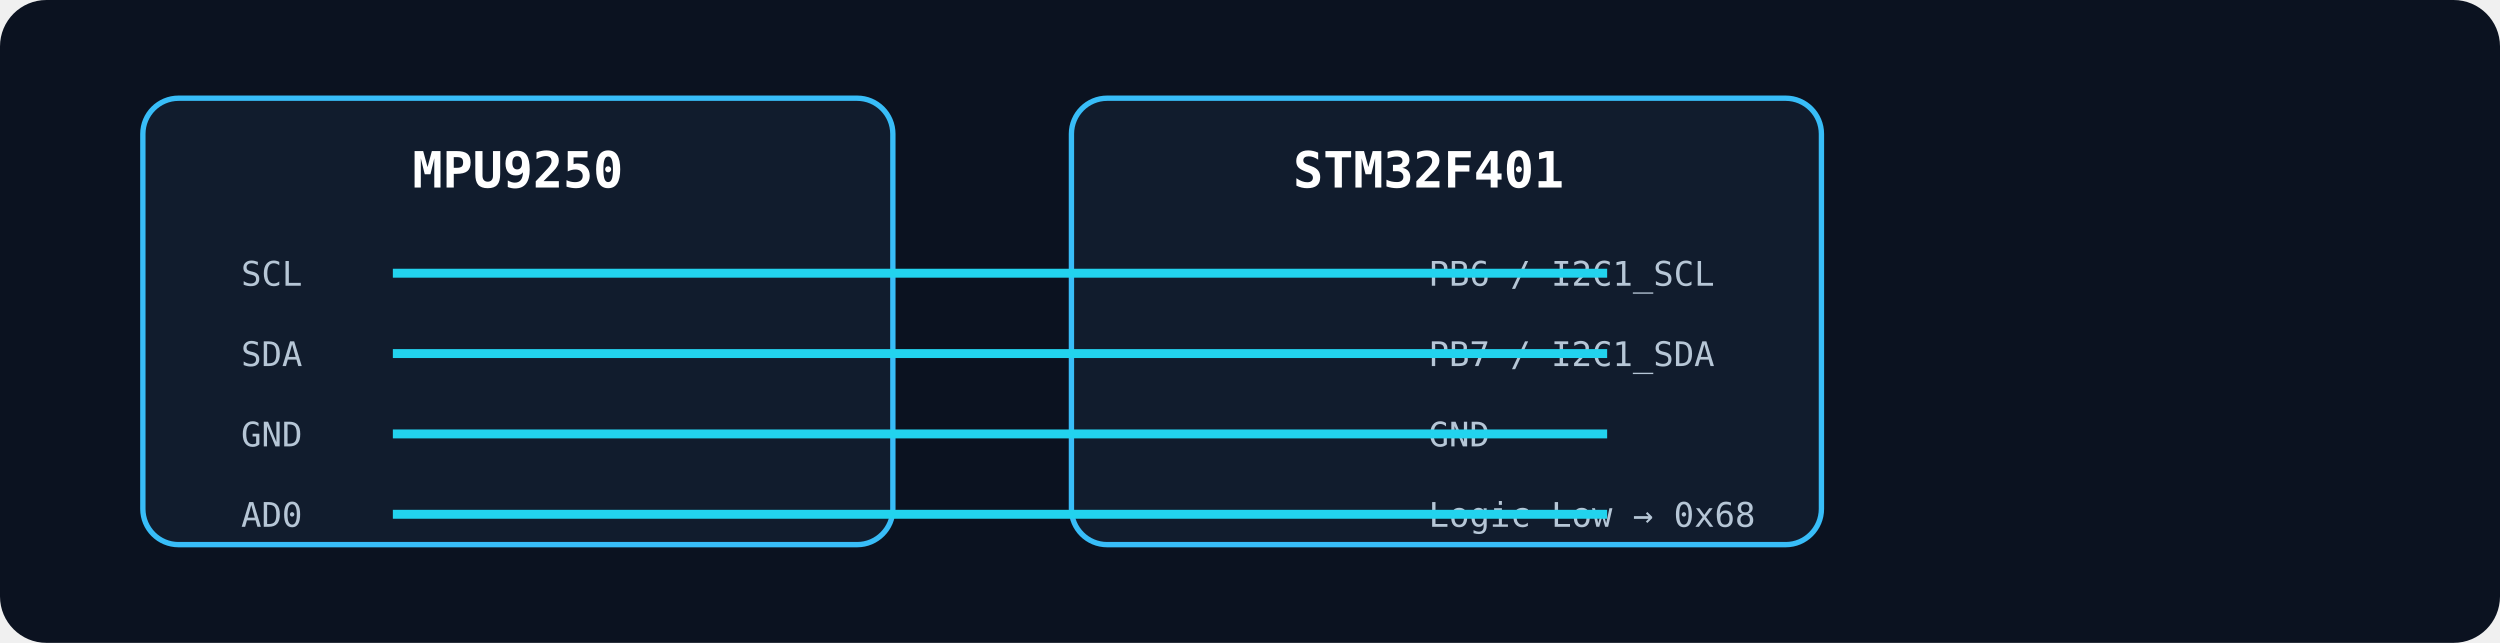
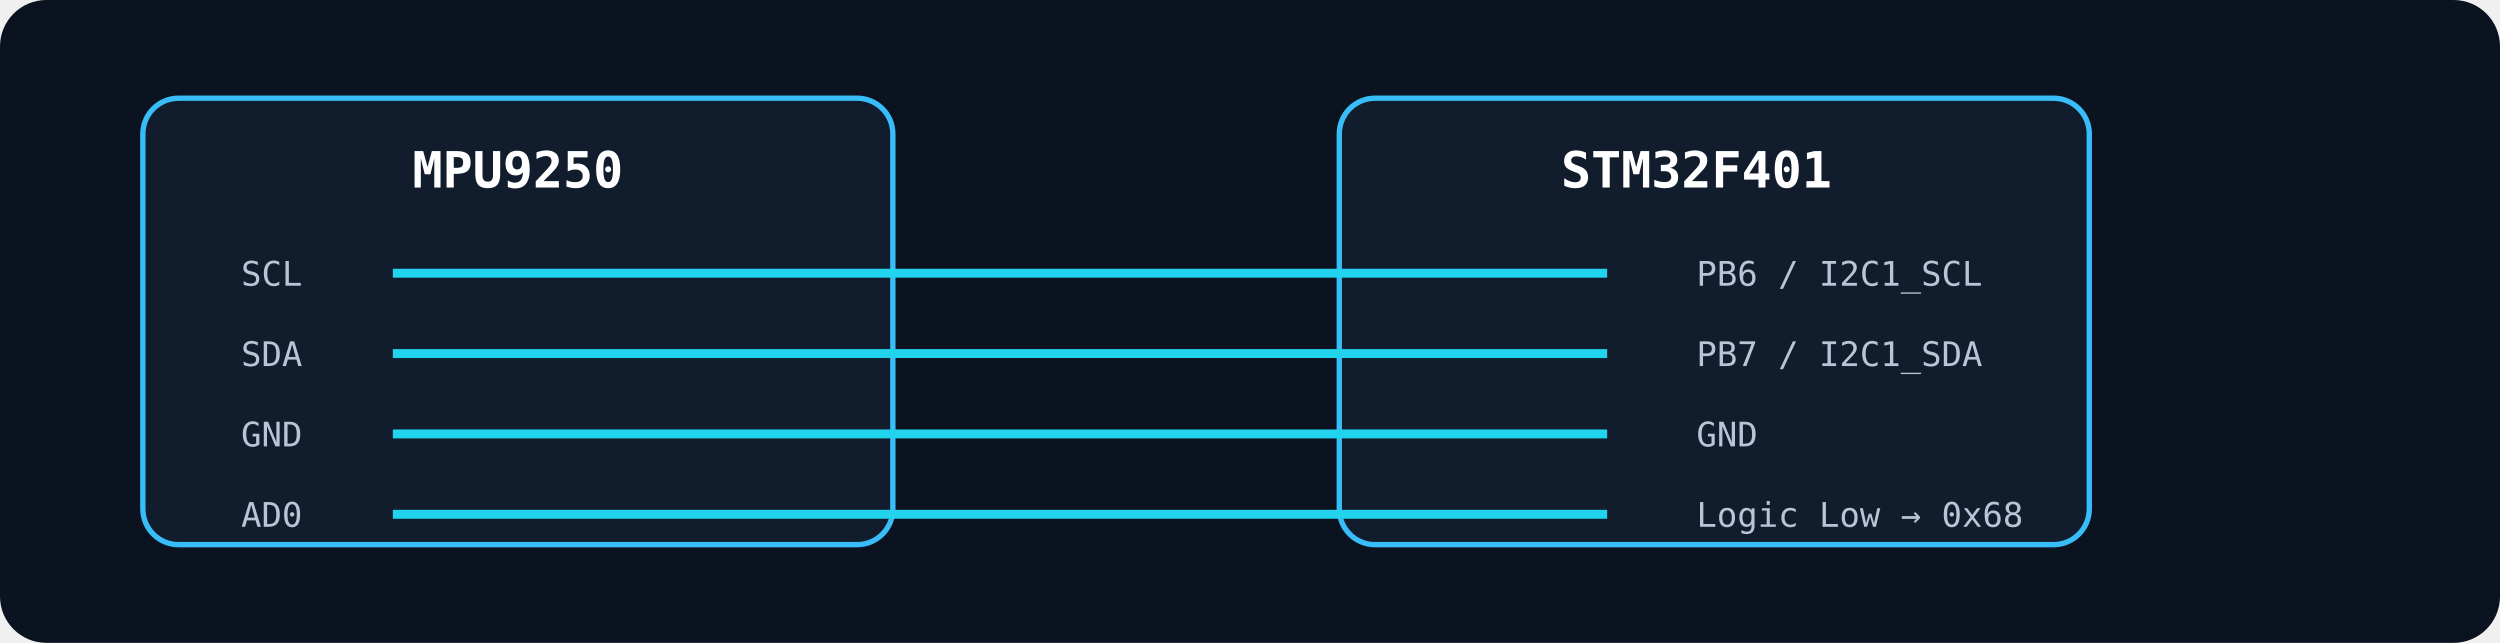
<svg xmlns="http://www.w3.org/2000/svg" width="1400" height="360" viewBox="0 0 1400 360">
  <rect width="1400" height="360" rx="26" fill="#0b1220" />
  <style>
    .box{fill:#111c2d;stroke:#38bdf8;stroke-width:3}
    .h{fill:#fff;font:700 28px monospace;text-anchor:middle}
    .t{fill:#b6c6d6;font:19px monospace}
    .wire{stroke:#22d3ee;stroke-width:5;fill:none}
  </style>
  <rect class="box" x="80" y="55" width="420" height="250" rx="20" />
  <text class="h" x="290" y="105">MPU9250</text>
  <text class="t" x="135" y="160">SCL</text>
  <text class="t" x="135" y="205">SDA</text>
  <text class="t" x="135" y="250">GND</text>
  <text class="t" x="135" y="295">AD0</text>
-   <rect class="box" x="600" y="55" width="420" height="250" rx="20" />
-   <text class="h" x="800" y="105">STM32F401</text>
-   <text class="t" x="800" y="160">PB6 / I2C1_SCL</text>
-   <text class="t" x="800" y="205">PB7 / I2C1_SDA</text>
-   <text class="t" x="800" y="250">GND</text>
-   <text class="t" x="800" y="295">Logic Low → 0x68</text>
+   <rect class="box" x="750" y="55" width="420" height="250" rx="20" />
+   <text class="h" x="950" y="105">STM32F401</text>
+   <text class="t" x="950" y="160">PB6 / I2C1_SCL</text>
+   <text class="t" x="950" y="205">PB7 / I2C1_SDA</text>
+   <text class="t" x="950" y="250">GND</text>
+   <text class="t" x="950" y="295">Logic Low → 0x68</text>
  <path class="wire" d="M220 153H900" />
  <path class="wire" d="M220 198H900" />
  <path class="wire" d="M220 243H900" />
  <path class="wire" d="M220 288H900" />
</svg>
